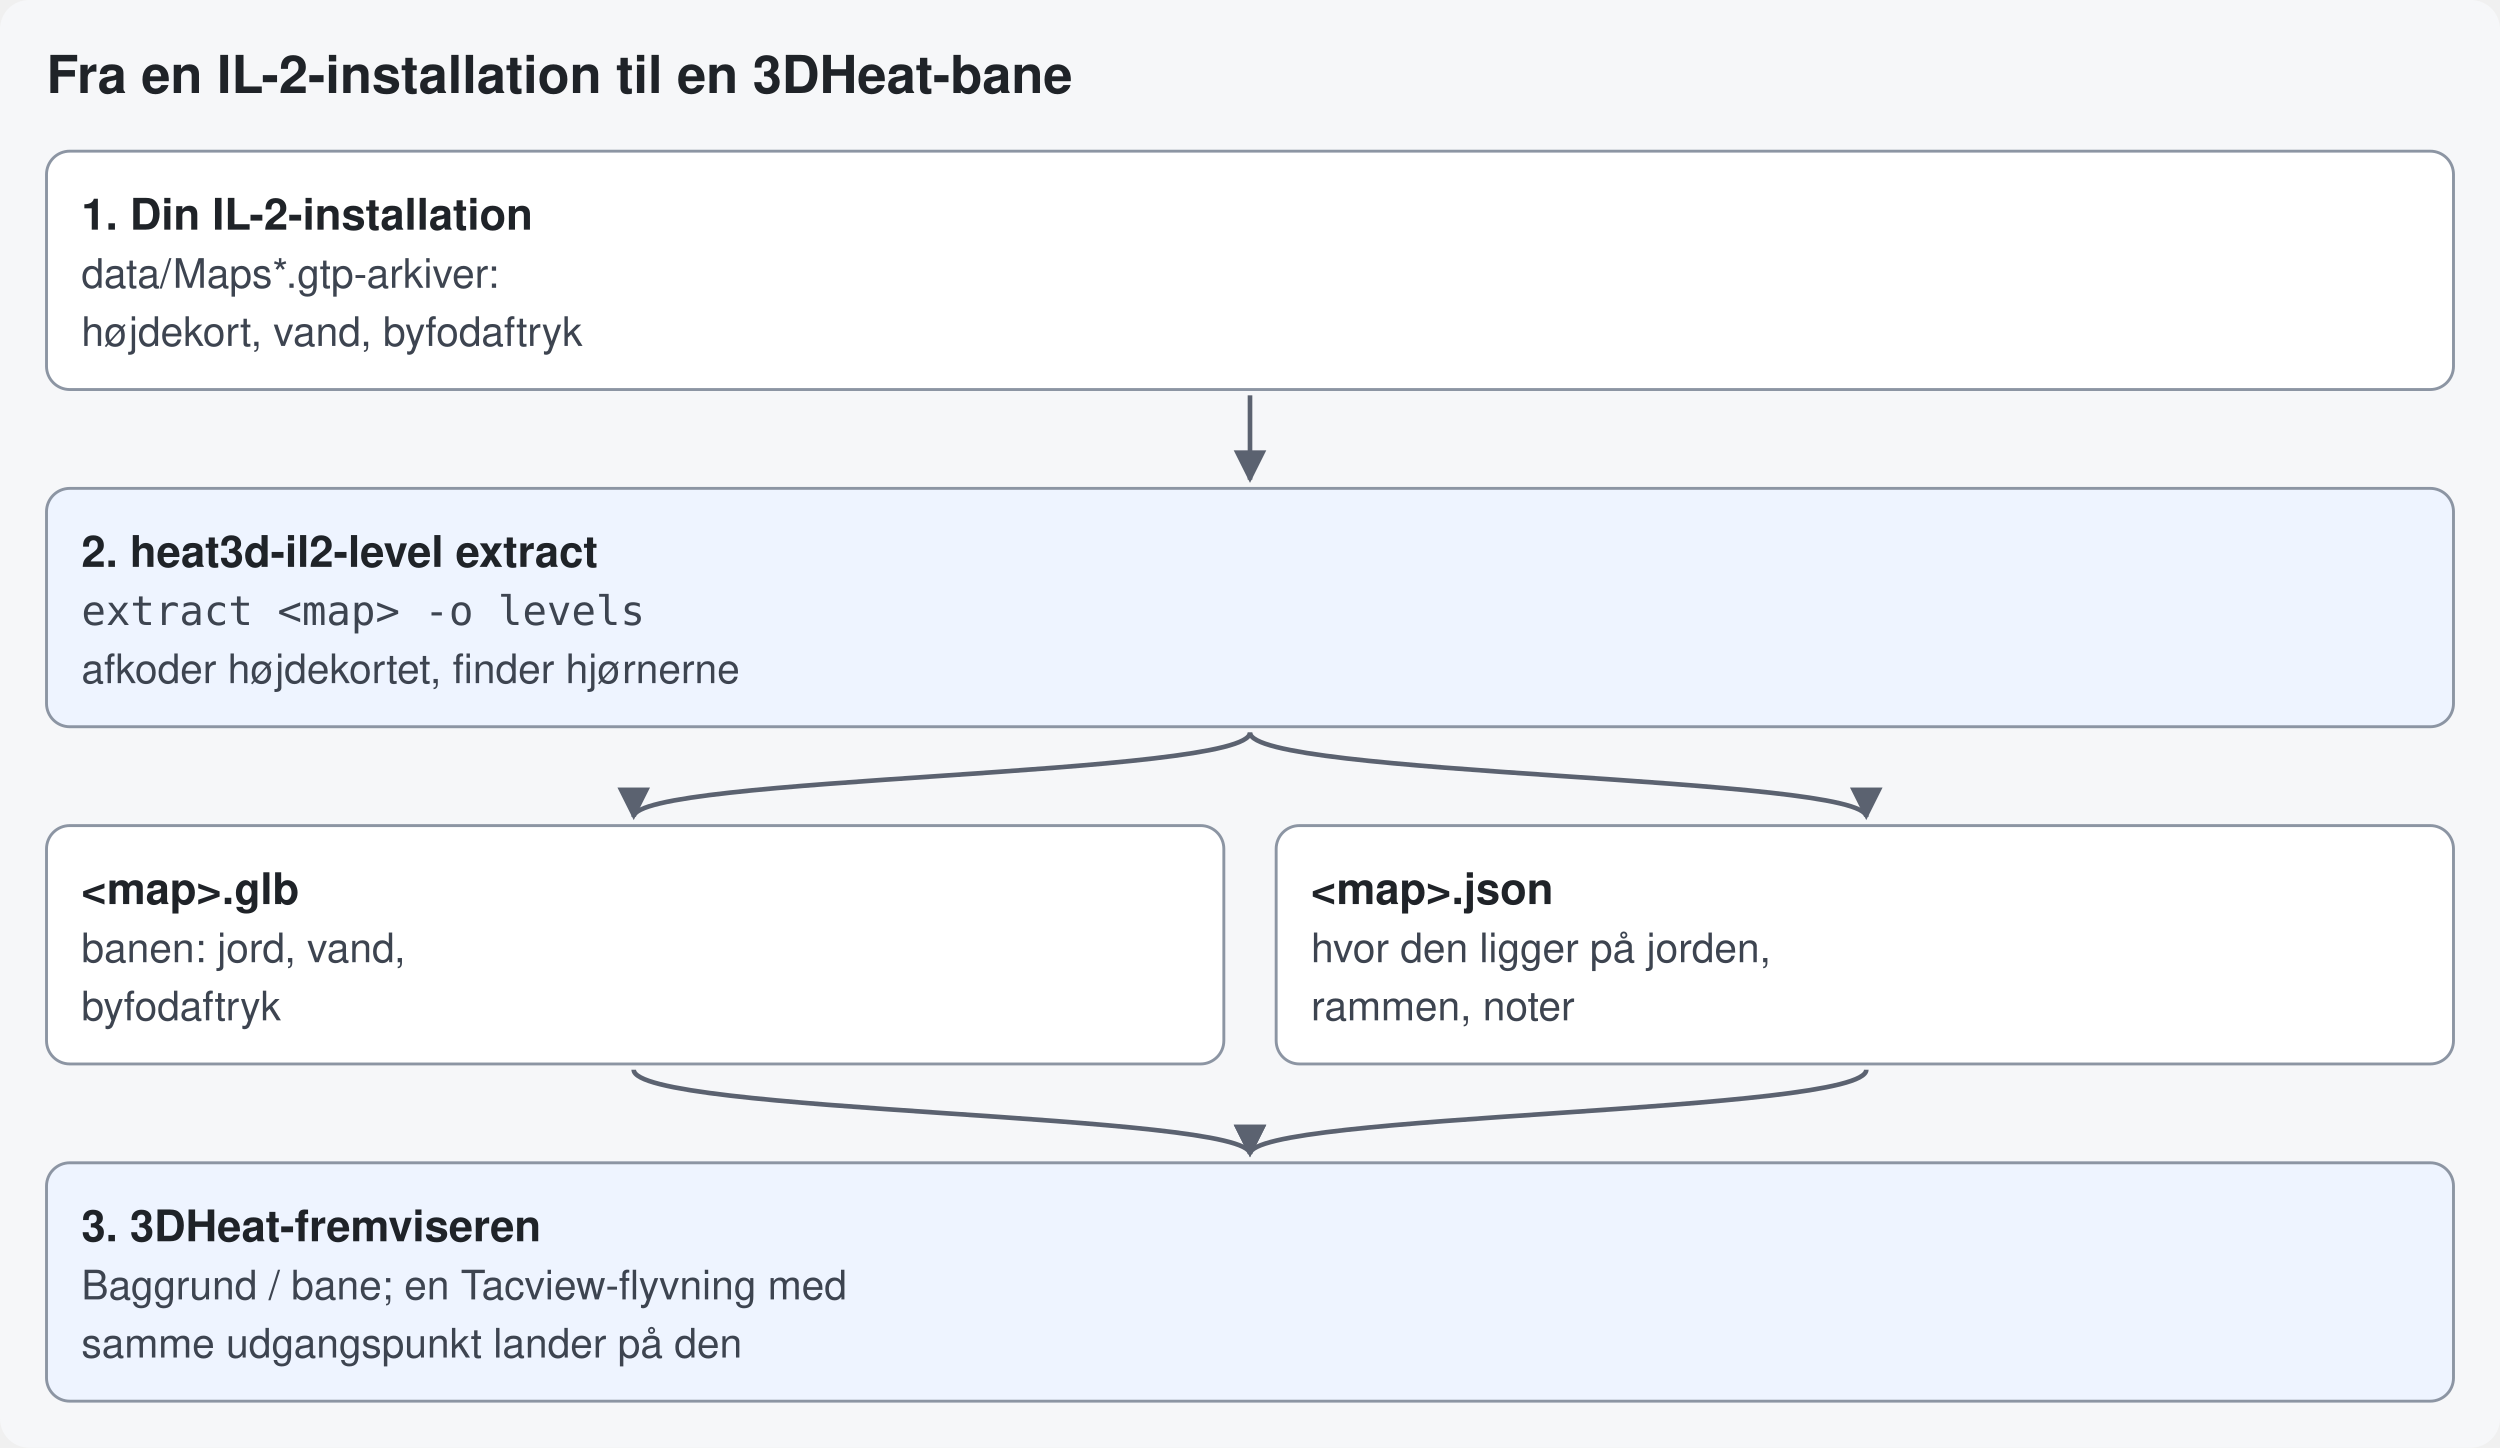
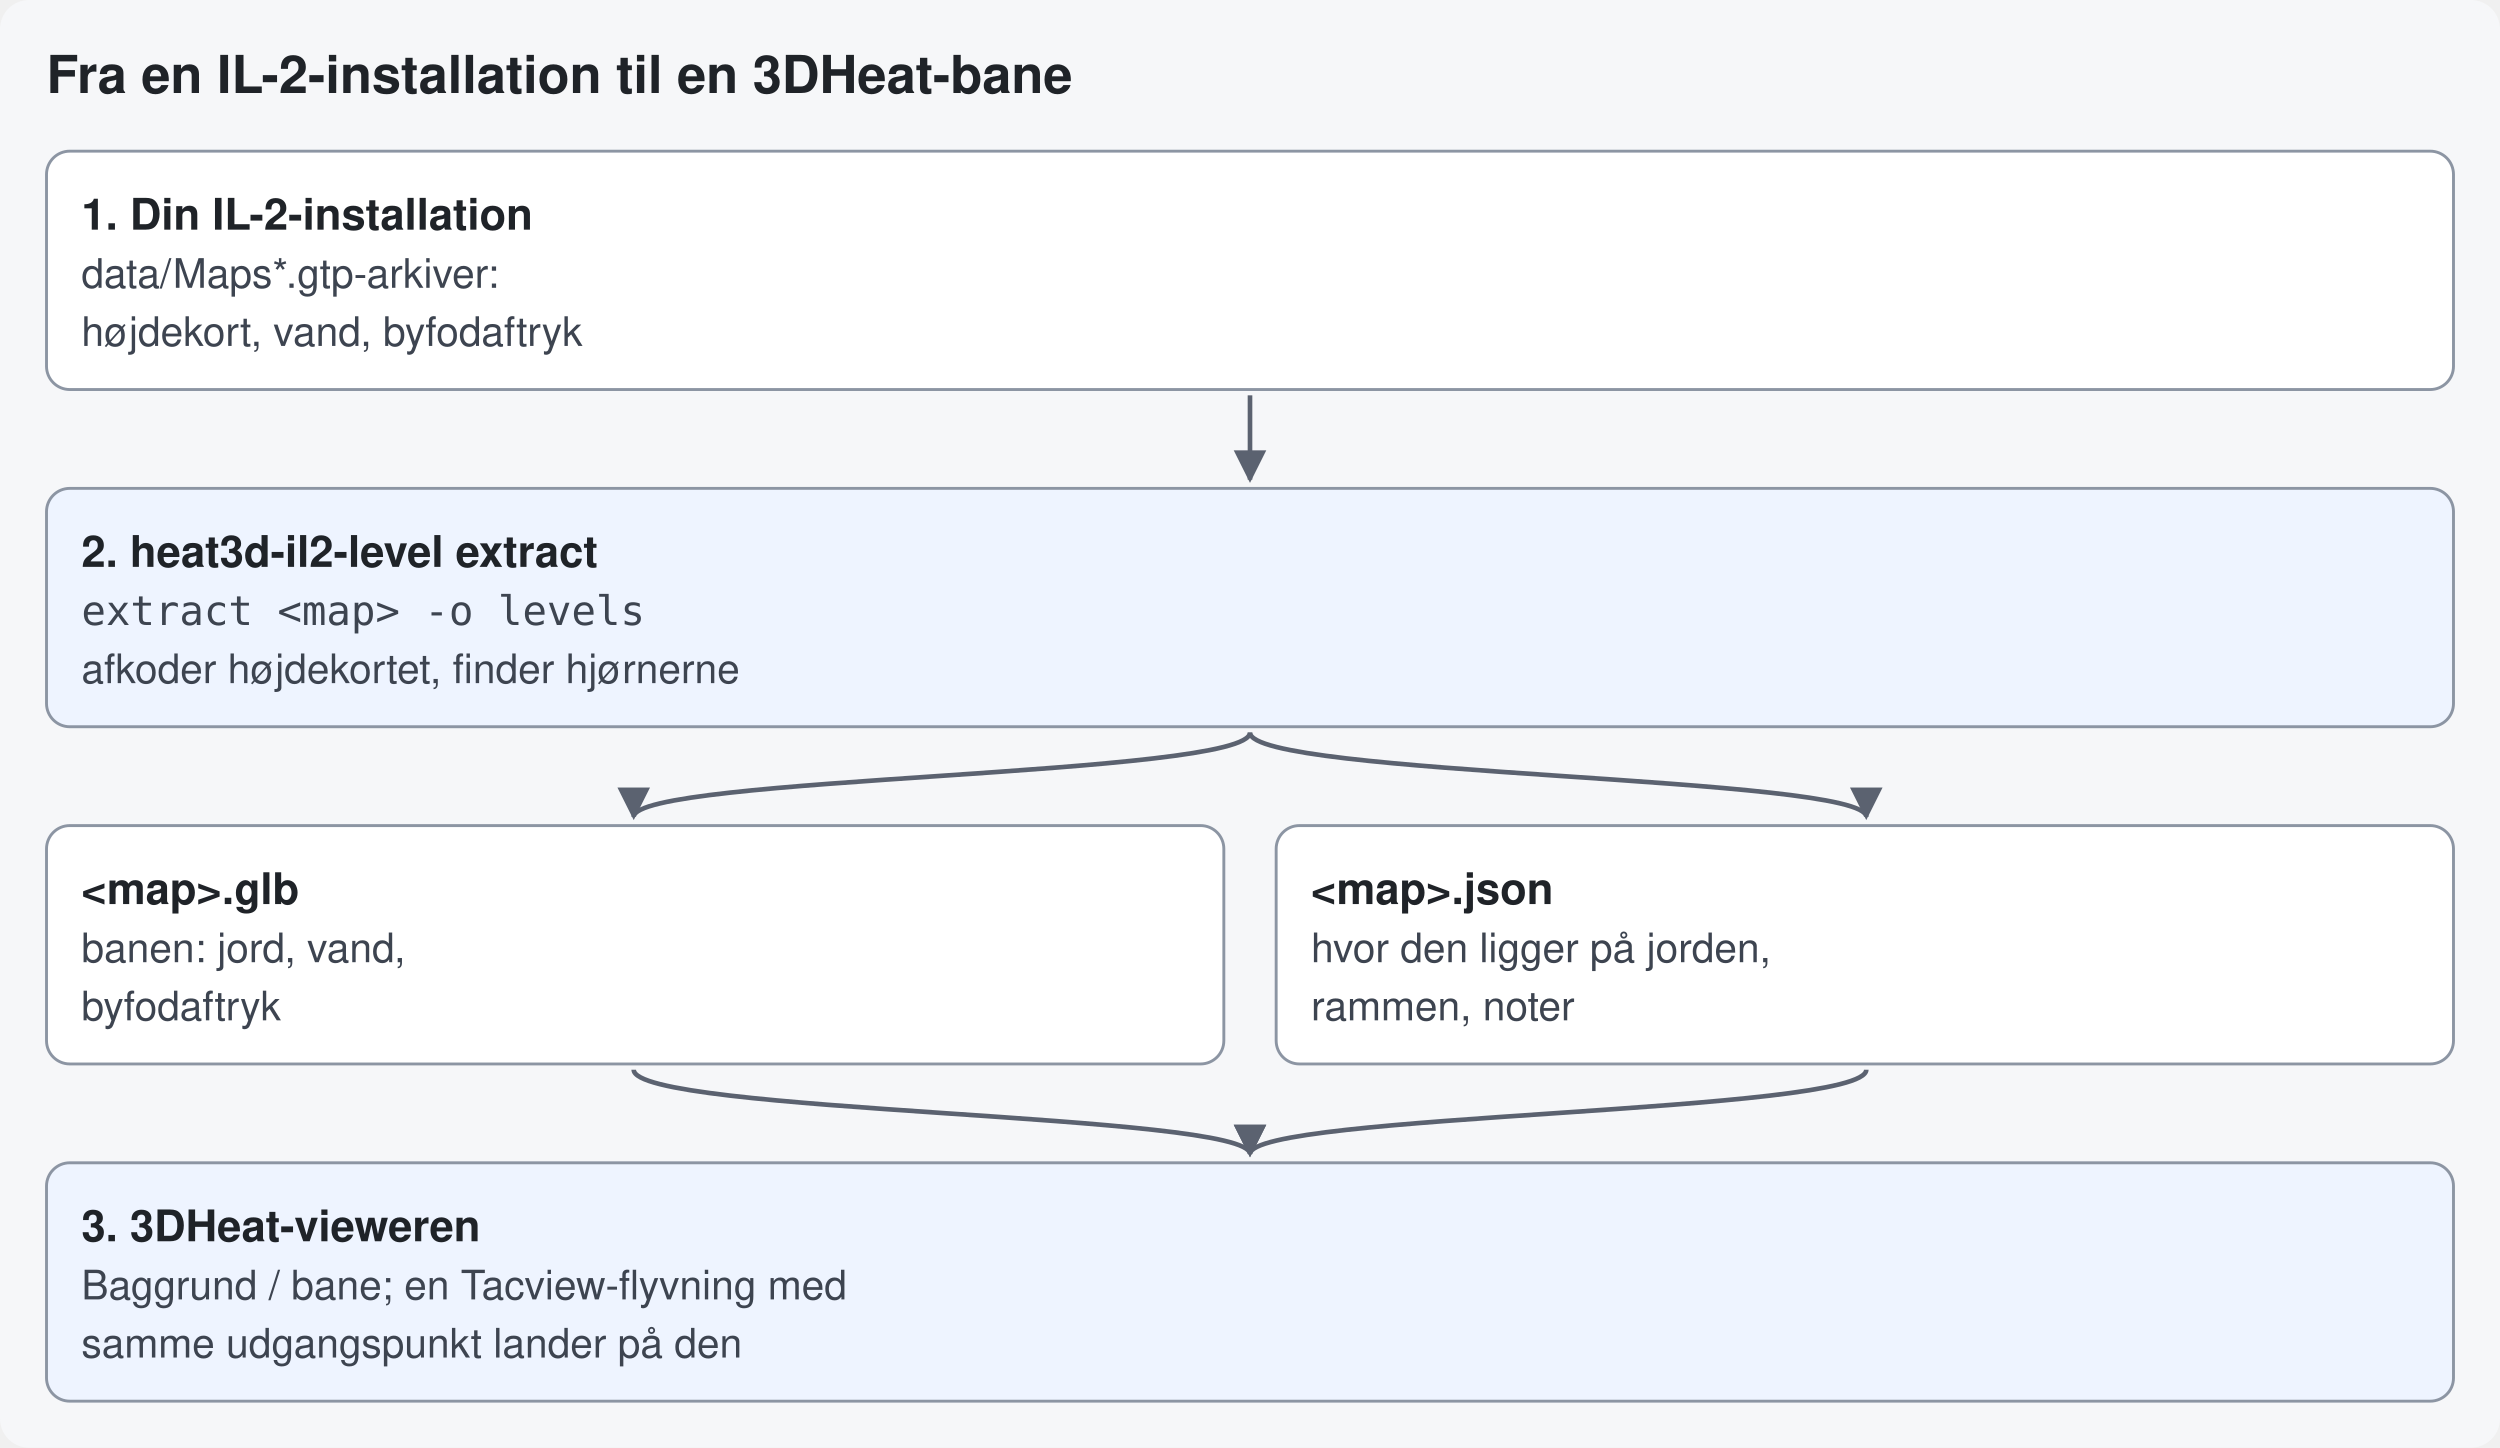
<svg xmlns="http://www.w3.org/2000/svg" width="860" height="498" viewBox="0 0 860 498" font-family="Segoe UI,Helvetica,Arial,sans-serif">
  <defs>
    <marker id="a" viewBox="0 0 10 10" refX="9" refY="5" markerWidth="7" markerHeight="7" orient="auto">
      <path d="M0,0L10,5L0,10z" fill="#5b6270" />
    </marker>
  </defs>
  <rect width="860" height="498" rx="10" fill="#f6f7f9" />
  <text x="16" y="32" font-size="18" fill="#1f2328" font-weight="600">Fra en IL-2-installation til en 3DHeat-bane</text>
  <rect x="16" y="52" width="828" height="82" rx="8" fill="#ffffff" stroke="#8c95a3" />
  <text x="28" y="79" font-size="15" fill="#1f2328" font-weight="600">1. Din IL-2-installation</text>
  <text x="28" y="99" font-size="14" fill="#3d4450">data/Maps*.gtp-arkiver:</text>
  <text x="28" y="119" font-size="14" fill="#3d4450">højdekort, vand, byfodaftryk</text>
  <rect x="16" y="168" width="828" height="82" rx="8" fill="#eef4ff" stroke="#8c95a3" />
  <text x="28" y="195" font-size="15" fill="#1f2328" font-weight="600">2. heat3d-il2-level extract</text>
  <text x="28" y="215" font-size="14" fill="#3d4450" font-family="Consolas,Menlo,monospace">extract &lt;map&gt; -o levels</text>
  <text x="28" y="235" font-size="14" fill="#3d4450">afkoder højdekortet, finder hjørnerne</text>
  <path d="M430,136 C430,151.0 430,151.0 430,165" fill="none" stroke="#5b6270" stroke-width="1.6" marker-end="url(#a)" />
  <rect x="16" y="284" width="405" height="82" rx="8" fill="#ffffff" stroke="#8c95a3" />
  <text x="28" y="311" font-size="15" fill="#1f2328" font-weight="600">&lt;map&gt;.glb</text>
  <text x="28" y="331" font-size="14" fill="#3d4450">banen: jord, vand,</text>
  <text x="28" y="351" font-size="14" fill="#3d4450">byfodaftryk</text>
  <rect x="439" y="284" width="405" height="82" rx="8" fill="#ffffff" stroke="#8c95a3" />
  <text x="451" y="311" font-size="15" fill="#1f2328" font-weight="600">&lt;map&gt;.json</text>
  <text x="451" y="331" font-size="14" fill="#3d4450">hvor den ligger på jorden,</text>
  <text x="451" y="351" font-size="14" fill="#3d4450">rammen, noter</text>
  <path d="M430,252 C430,267.0 218,267.0 218,281" fill="none" stroke="#5b6270" stroke-width="1.6" marker-end="url(#a)" />
  <path d="M430,252 C430,267.0 642,267.0 642,281" fill="none" stroke="#5b6270" stroke-width="1.6" marker-end="url(#a)" />
  <rect x="16" y="400" width="828" height="82" rx="8" fill="#eef4ff" stroke="#8c95a3" />
-   <text x="28" y="427" font-size="15" fill="#1f2328" font-weight="600">3. 3DHeat-fremviseren</text>
+   <text x="28" y="427" font-size="15" fill="#1f2328" font-weight="600">3. 3DHeat-vieweren</text>
  <text x="28" y="447" font-size="14" fill="#3d4450">Baggrund / bane; en Tacview-flyvning med</text>
  <text x="28" y="467" font-size="14" fill="#3d4450">samme udgangspunkt lander på den</text>
  <path d="M218,368 C218,383.0 430,383.0 430,397" fill="none" stroke="#5b6270" stroke-width="1.6" marker-end="url(#a)" />
  <path d="M642,368 C642,383.0 430,383.0 430,397" fill="none" stroke="#5b6270" stroke-width="1.6" marker-end="url(#a)" />
</svg>
